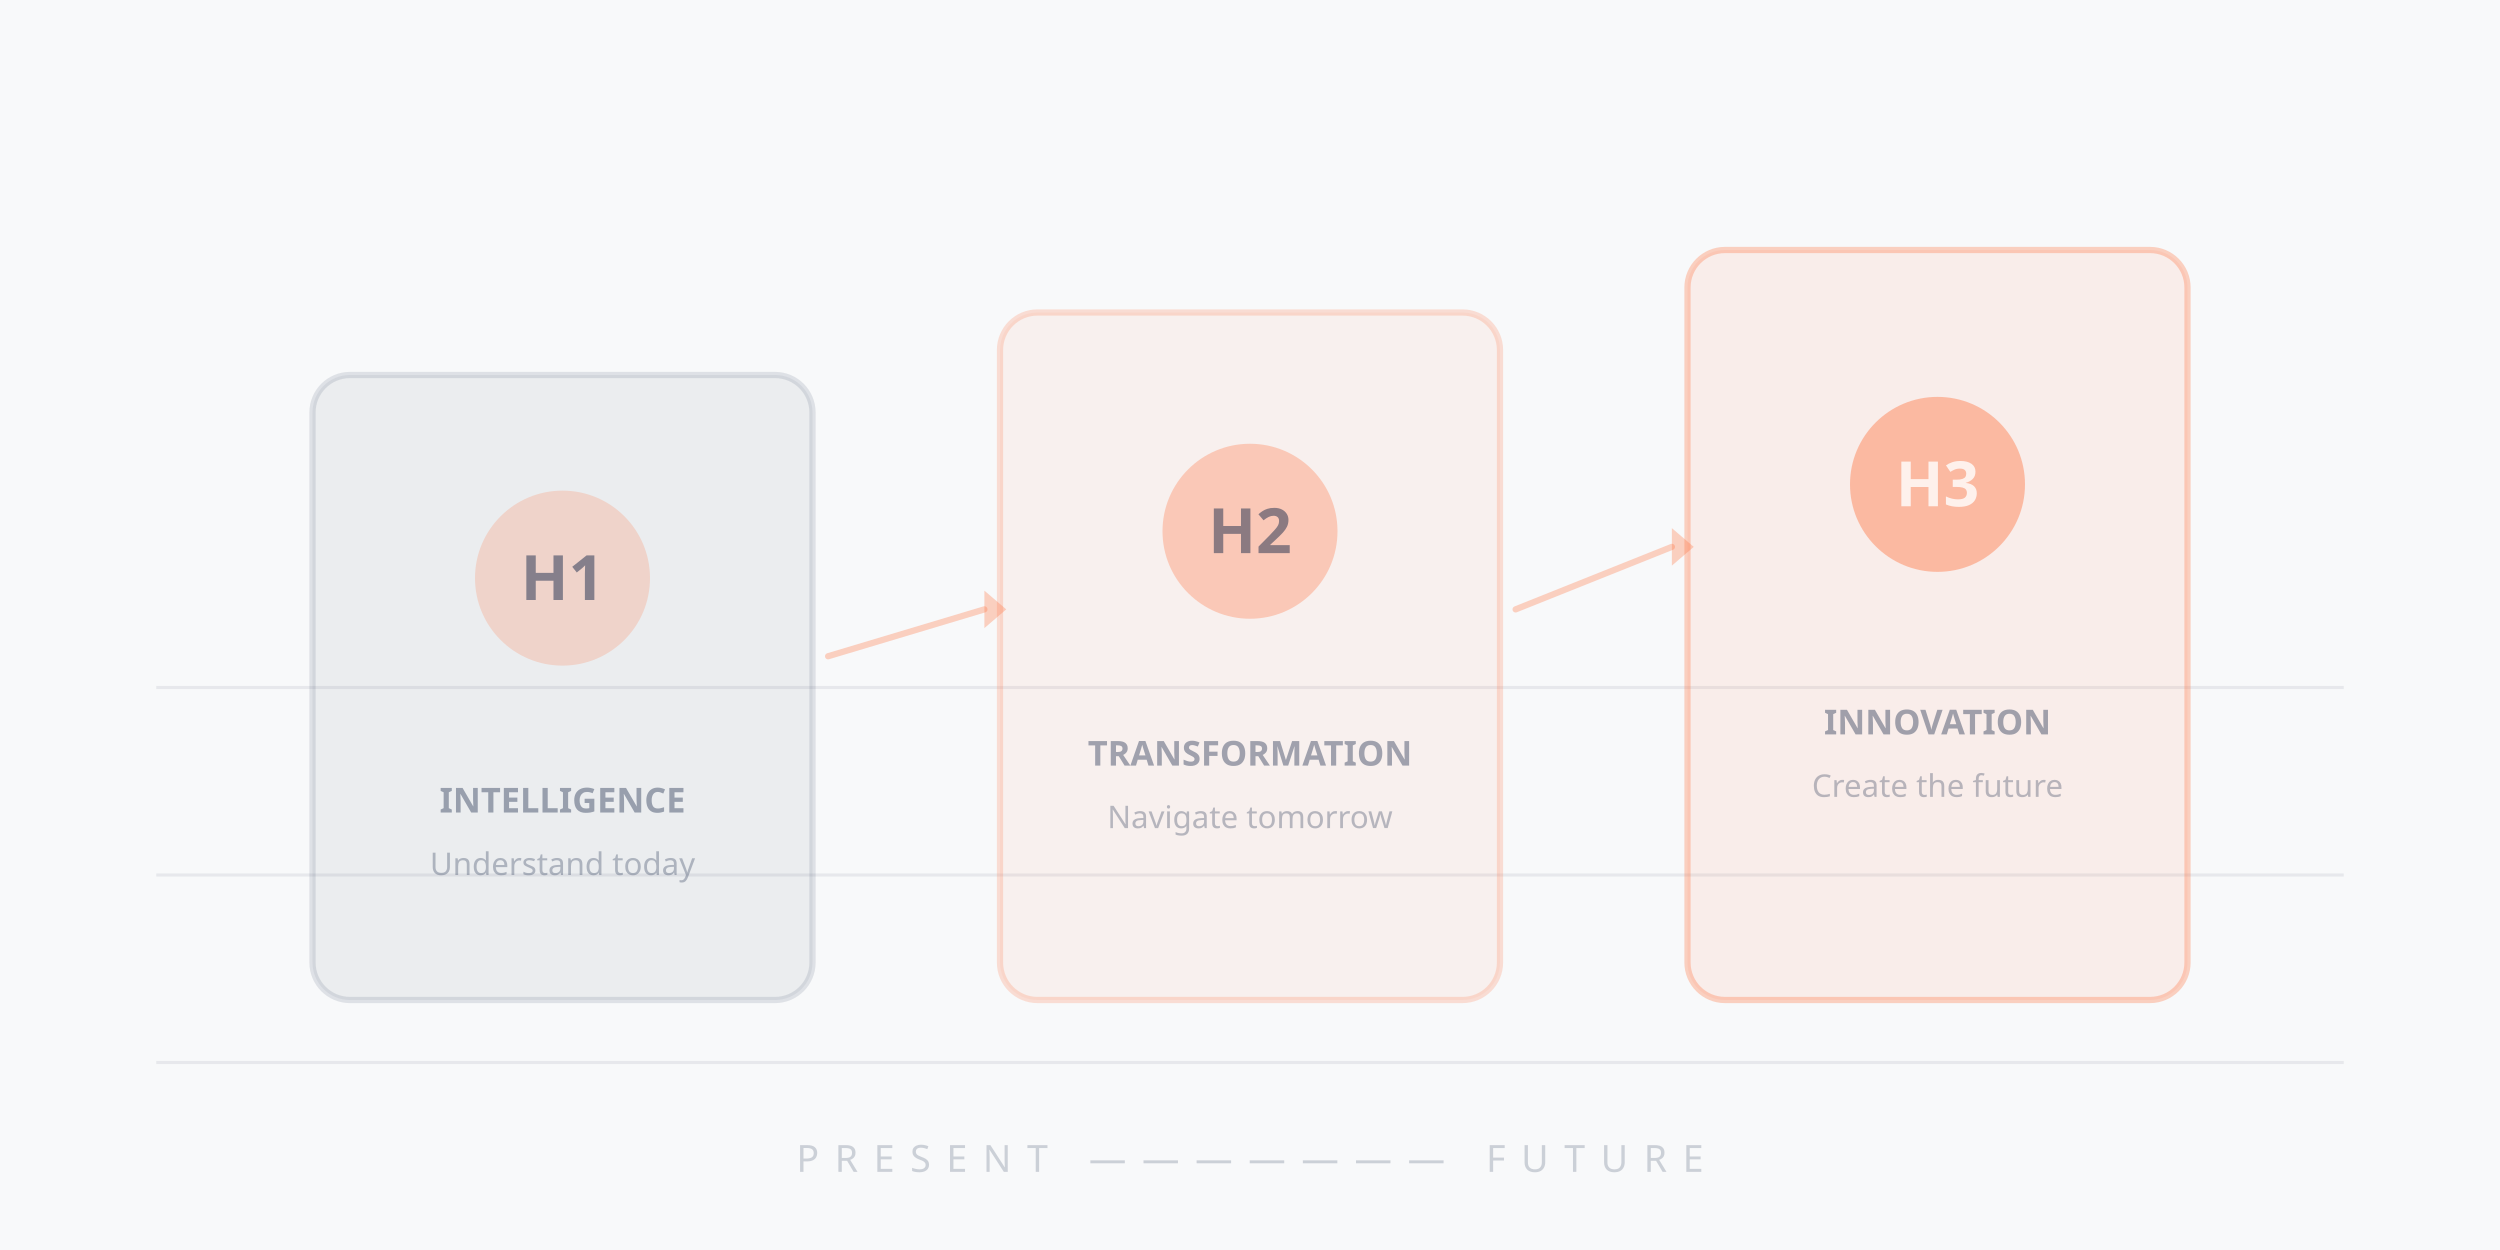
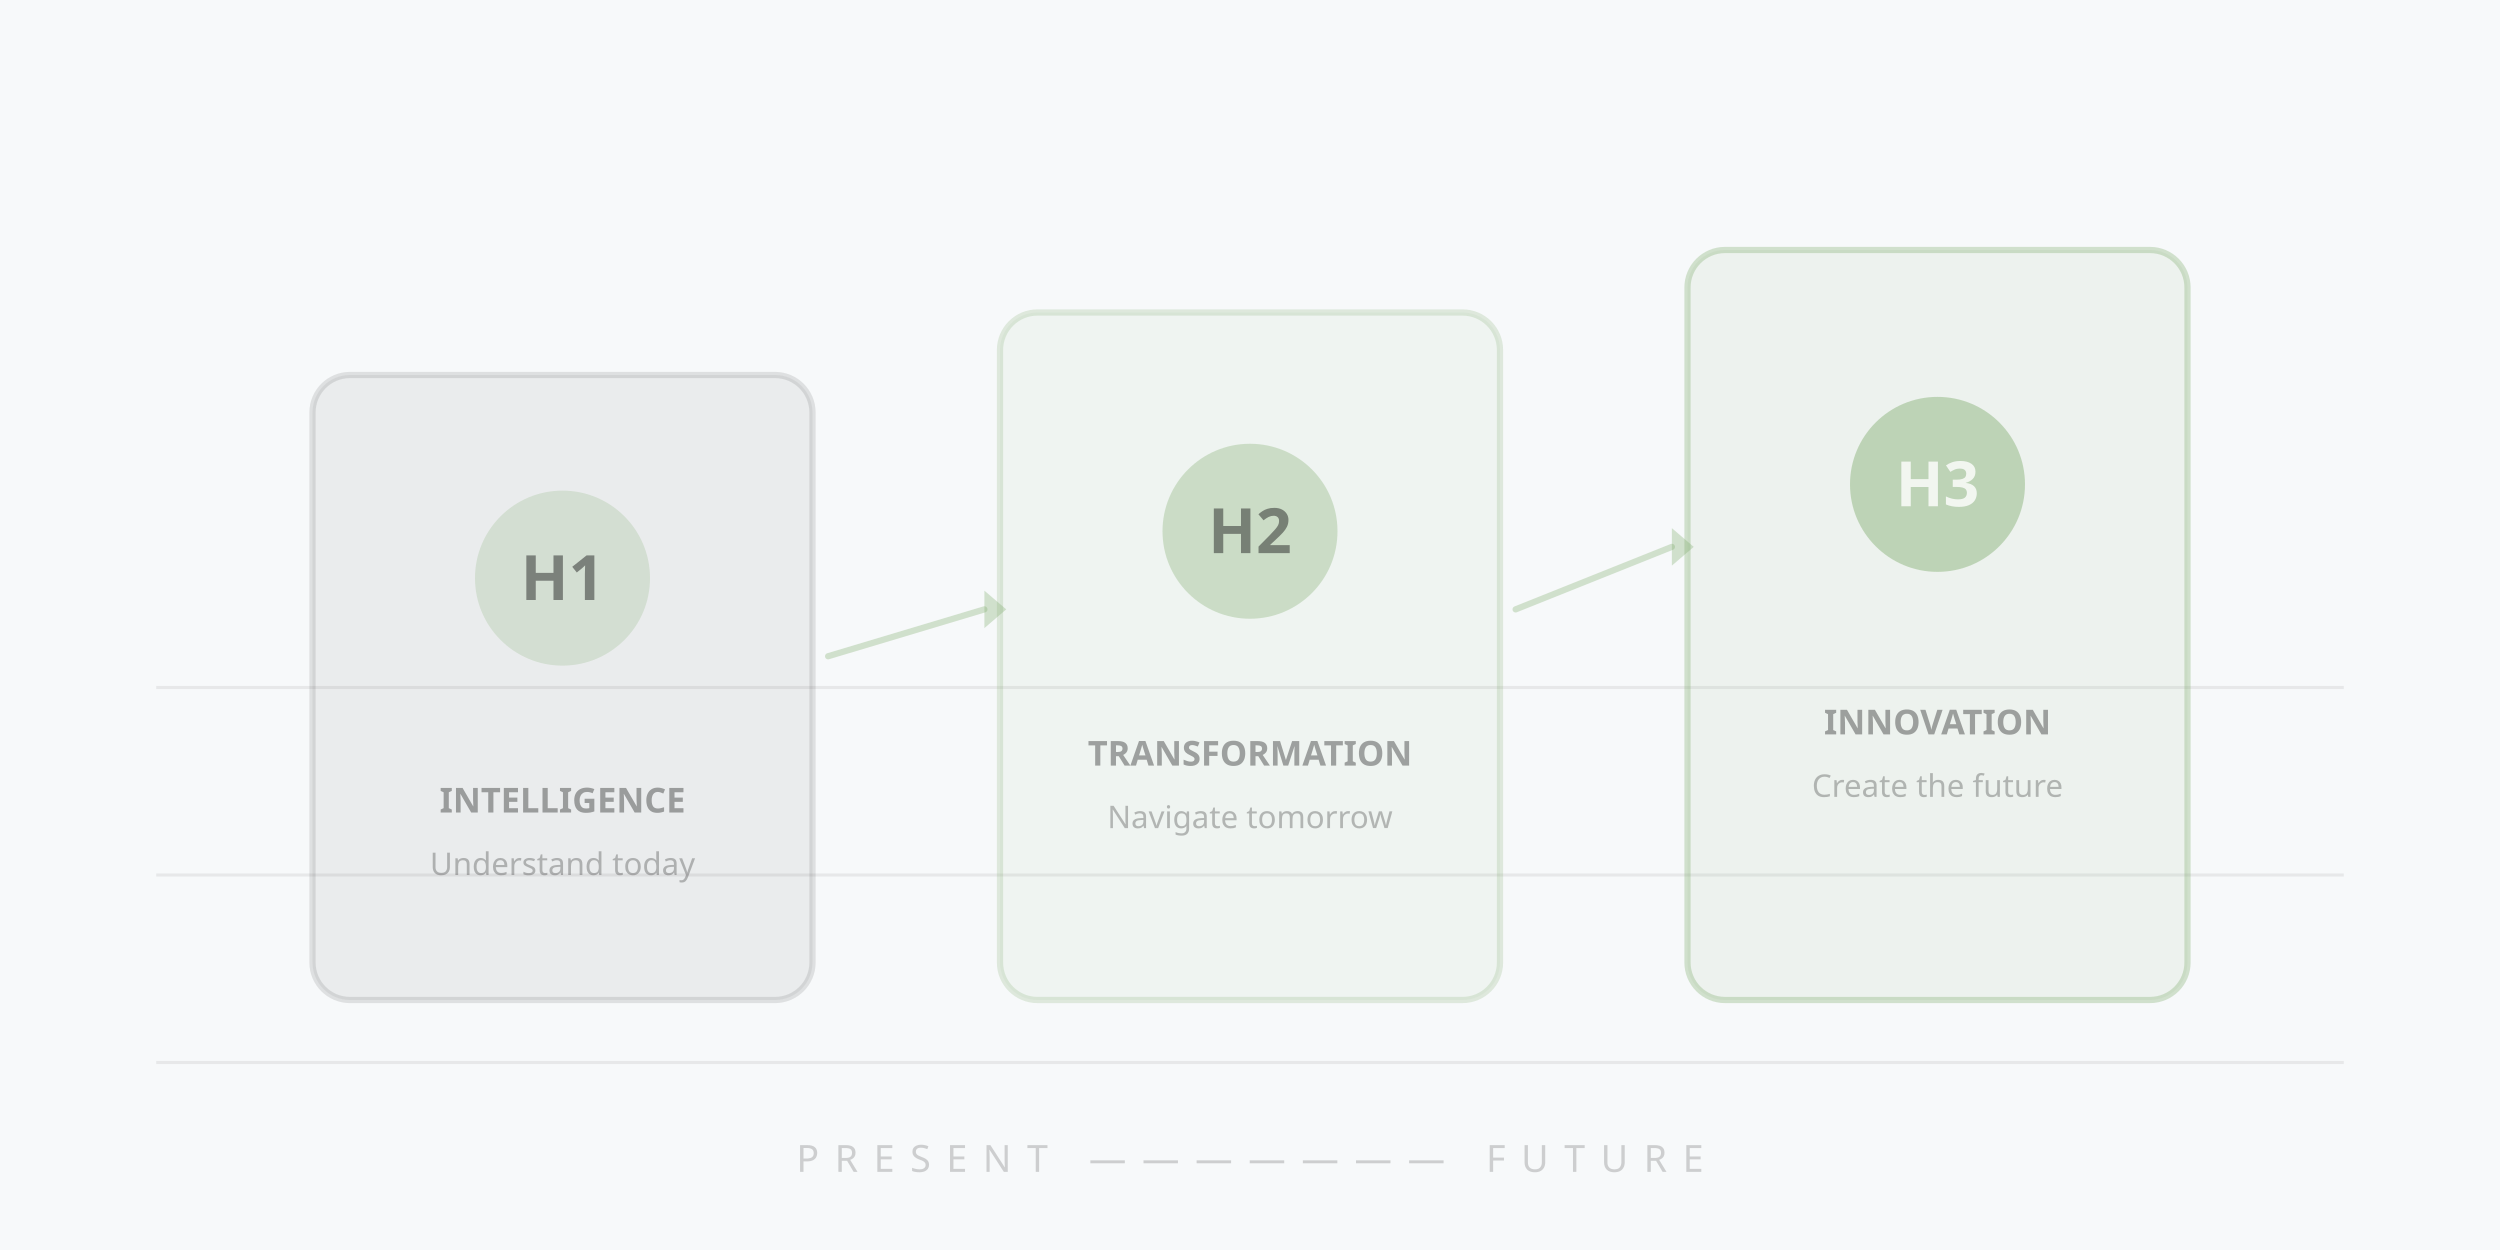
<svg xmlns="http://www.w3.org/2000/svg" viewBox="0 0 800 400" fill="none">
-   <rect width="800" height="400" fill="#F8F9FA" />
+   <rect width="800" height="400" fill="#F7F9FA" />
  <g opacity="0.08">
-     <line x1="50" y1="340" x2="750" y2="340" stroke="#1B2B4B" stroke-width="1" />
-     <line x1="50" y1="280" x2="750" y2="280" stroke="#1B2B4B" stroke-width="1" />
-     <line x1="50" y1="220" x2="750" y2="220" stroke="#1B2B4B" stroke-width="1" />
+     <line x1="50" y1="340" x2="750" y2="340" stroke="#232323" stroke-width="1" />
+     <line x1="50" y1="280" x2="750" y2="280" stroke="#232323" stroke-width="1" />
+     <line x1="50" y1="220" x2="750" y2="220" stroke="#232323" stroke-width="1" />
  </g>
-   <rect x="100" y="120" width="160" height="200" rx="12" fill="#1B2B4B" opacity="0.06" />
-   <rect x="100" y="120" width="160" height="200" rx="12" stroke="#1B2B4B" stroke-width="2" fill="none" opacity="0.12" />
-   <circle cx="180" cy="185" r="28" fill="#FF6B35" opacity="0.2" />
-   <text x="180" y="192" font-family="system-ui, sans-serif" font-size="20" fill="#1B2B4B" text-anchor="middle" font-weight="700" opacity="0.5">H1</text>
-   <text x="180" y="260" font-family="system-ui, sans-serif" font-size="11" fill="#1B2B4B" text-anchor="middle" font-weight="600" opacity="0.4">INTELLIGENCE</text>
-   <text x="180" y="280" font-family="system-ui, sans-serif" font-size="10" fill="#1B2B4B" text-anchor="middle" opacity="0.3">Understand today</text>
-   <rect x="320" y="100" width="160" height="220" rx="12" fill="#FF6B35" opacity="0.06" />
-   <rect x="320" y="100" width="160" height="220" rx="12" stroke="#FF6B35" stroke-width="2" fill="none" opacity="0.2" />
-   <circle cx="400" cy="170" r="28" fill="#FF6B35" opacity="0.3" />
-   <text x="400" y="177" font-family="system-ui, sans-serif" font-size="20" fill="#1B2B4B" text-anchor="middle" font-weight="700" opacity="0.5">H2</text>
-   <text x="400" y="245" font-family="system-ui, sans-serif" font-size="11" fill="#1B2B4B" text-anchor="middle" font-weight="600" opacity="0.4">TRANSFORMATION</text>
-   <text x="400" y="265" font-family="system-ui, sans-serif" font-size="10" fill="#1B2B4B" text-anchor="middle" opacity="0.3">Navigate tomorrow</text>
-   <rect x="540" y="80" width="160" height="240" rx="12" fill="#FF6B35" opacity="0.08" />
-   <rect x="540" y="80" width="160" height="240" rx="12" stroke="#FF6B35" stroke-width="2" fill="none" opacity="0.3" />
-   <circle cx="620" cy="155" r="28" fill="#FF6B35" opacity="0.4" />
+   <rect x="100" y="120" width="160" height="200" rx="12" fill="#232323" opacity="0.06" />
+   <rect x="100" y="120" width="160" height="200" rx="12" stroke="#232323" stroke-width="2" fill="none" opacity="0.12" />
+   <circle cx="180" cy="185" r="28" fill="#76A662" opacity="0.2" />
+   <text x="180" y="192" font-family="system-ui, sans-serif" font-size="20" fill="#232323" text-anchor="middle" font-weight="700" opacity="0.5">H1</text>
+   <text x="180" y="260" font-family="system-ui, sans-serif" font-size="11" fill="#232323" text-anchor="middle" font-weight="600" opacity="0.4">INTELLIGENCE</text>
+   <text x="180" y="280" font-family="system-ui, sans-serif" font-size="10" fill="#232323" text-anchor="middle" opacity="0.3">Understand today</text>
+   <rect x="320" y="100" width="160" height="220" rx="12" fill="#76A662" opacity="0.06" />
+   <rect x="320" y="100" width="160" height="220" rx="12" stroke="#76A662" stroke-width="2" fill="none" opacity="0.2" />
+   <circle cx="400" cy="170" r="28" fill="#76A662" opacity="0.3" />
+   <text x="400" y="177" font-family="system-ui, sans-serif" font-size="20" fill="#232323" text-anchor="middle" font-weight="700" opacity="0.5">H2</text>
+   <text x="400" y="245" font-family="system-ui, sans-serif" font-size="11" fill="#232323" text-anchor="middle" font-weight="600" opacity="0.4">TRANSFORMATION</text>
+   <text x="400" y="265" font-family="system-ui, sans-serif" font-size="10" fill="#232323" text-anchor="middle" opacity="0.3">Navigate tomorrow</text>
+   <rect x="540" y="80" width="160" height="240" rx="12" fill="#76A662" opacity="0.08" />
+   <rect x="540" y="80" width="160" height="240" rx="12" stroke="#76A662" stroke-width="2" fill="none" opacity="0.3" />
+   <circle cx="620" cy="155" r="28" fill="#76A662" opacity="0.4" />
  <text x="620" y="162" font-family="system-ui, sans-serif" font-size="20" fill="white" text-anchor="middle" font-weight="700" opacity="0.8">H3</text>
-   <text x="620" y="235" font-family="system-ui, sans-serif" font-size="11" fill="#1B2B4B" text-anchor="middle" font-weight="600" opacity="0.4">INNOVATION</text>
-   <text x="620" y="255" font-family="system-ui, sans-serif" font-size="10" fill="#1B2B4B" text-anchor="middle" opacity="0.3">Create the future</text>
-   <path d="M265 210 L315 195" stroke="#FF6B35" stroke-width="2" stroke-linecap="round" opacity="0.3" />
-   <polygon points="315,189 322,195 315,201" fill="#FF6B35" opacity="0.3" />
-   <path d="M485 195 L535 175" stroke="#FF6B35" stroke-width="2" stroke-linecap="round" opacity="0.3" />
-   <polygon points="535,169 542,175 535,181" fill="#FF6B35" opacity="0.3" />
-   <text x="400" y="375" font-family="system-ui, sans-serif" font-size="12" fill="#1B2B4B" text-anchor="middle" font-weight="500" letter-spacing="5" opacity="0.2">PRESENT ——————— FUTURE</text>
+   <text x="620" y="235" font-family="system-ui, sans-serif" font-size="11" fill="#232323" text-anchor="middle" font-weight="600" opacity="0.4">INNOVATION</text>
+   <text x="620" y="255" font-family="system-ui, sans-serif" font-size="10" fill="#232323" text-anchor="middle" opacity="0.3">Create the future</text>
+   <path d="M265 210 L315 195" stroke="#76A662" stroke-width="2" stroke-linecap="round" opacity="0.3" />
+   <polygon points="315,189 322,195 315,201" fill="#76A662" opacity="0.3" />
+   <path d="M485 195 L535 175" stroke="#76A662" stroke-width="2" stroke-linecap="round" opacity="0.3" />
+   <polygon points="535,169 542,175 535,181" fill="#76A662" opacity="0.3" />
+   <text x="400" y="375" font-family="system-ui, sans-serif" font-size="12" fill="#232323" text-anchor="middle" font-weight="500" letter-spacing="5" opacity="0.2">PRESENT ——————— FUTURE</text>
</svg>
